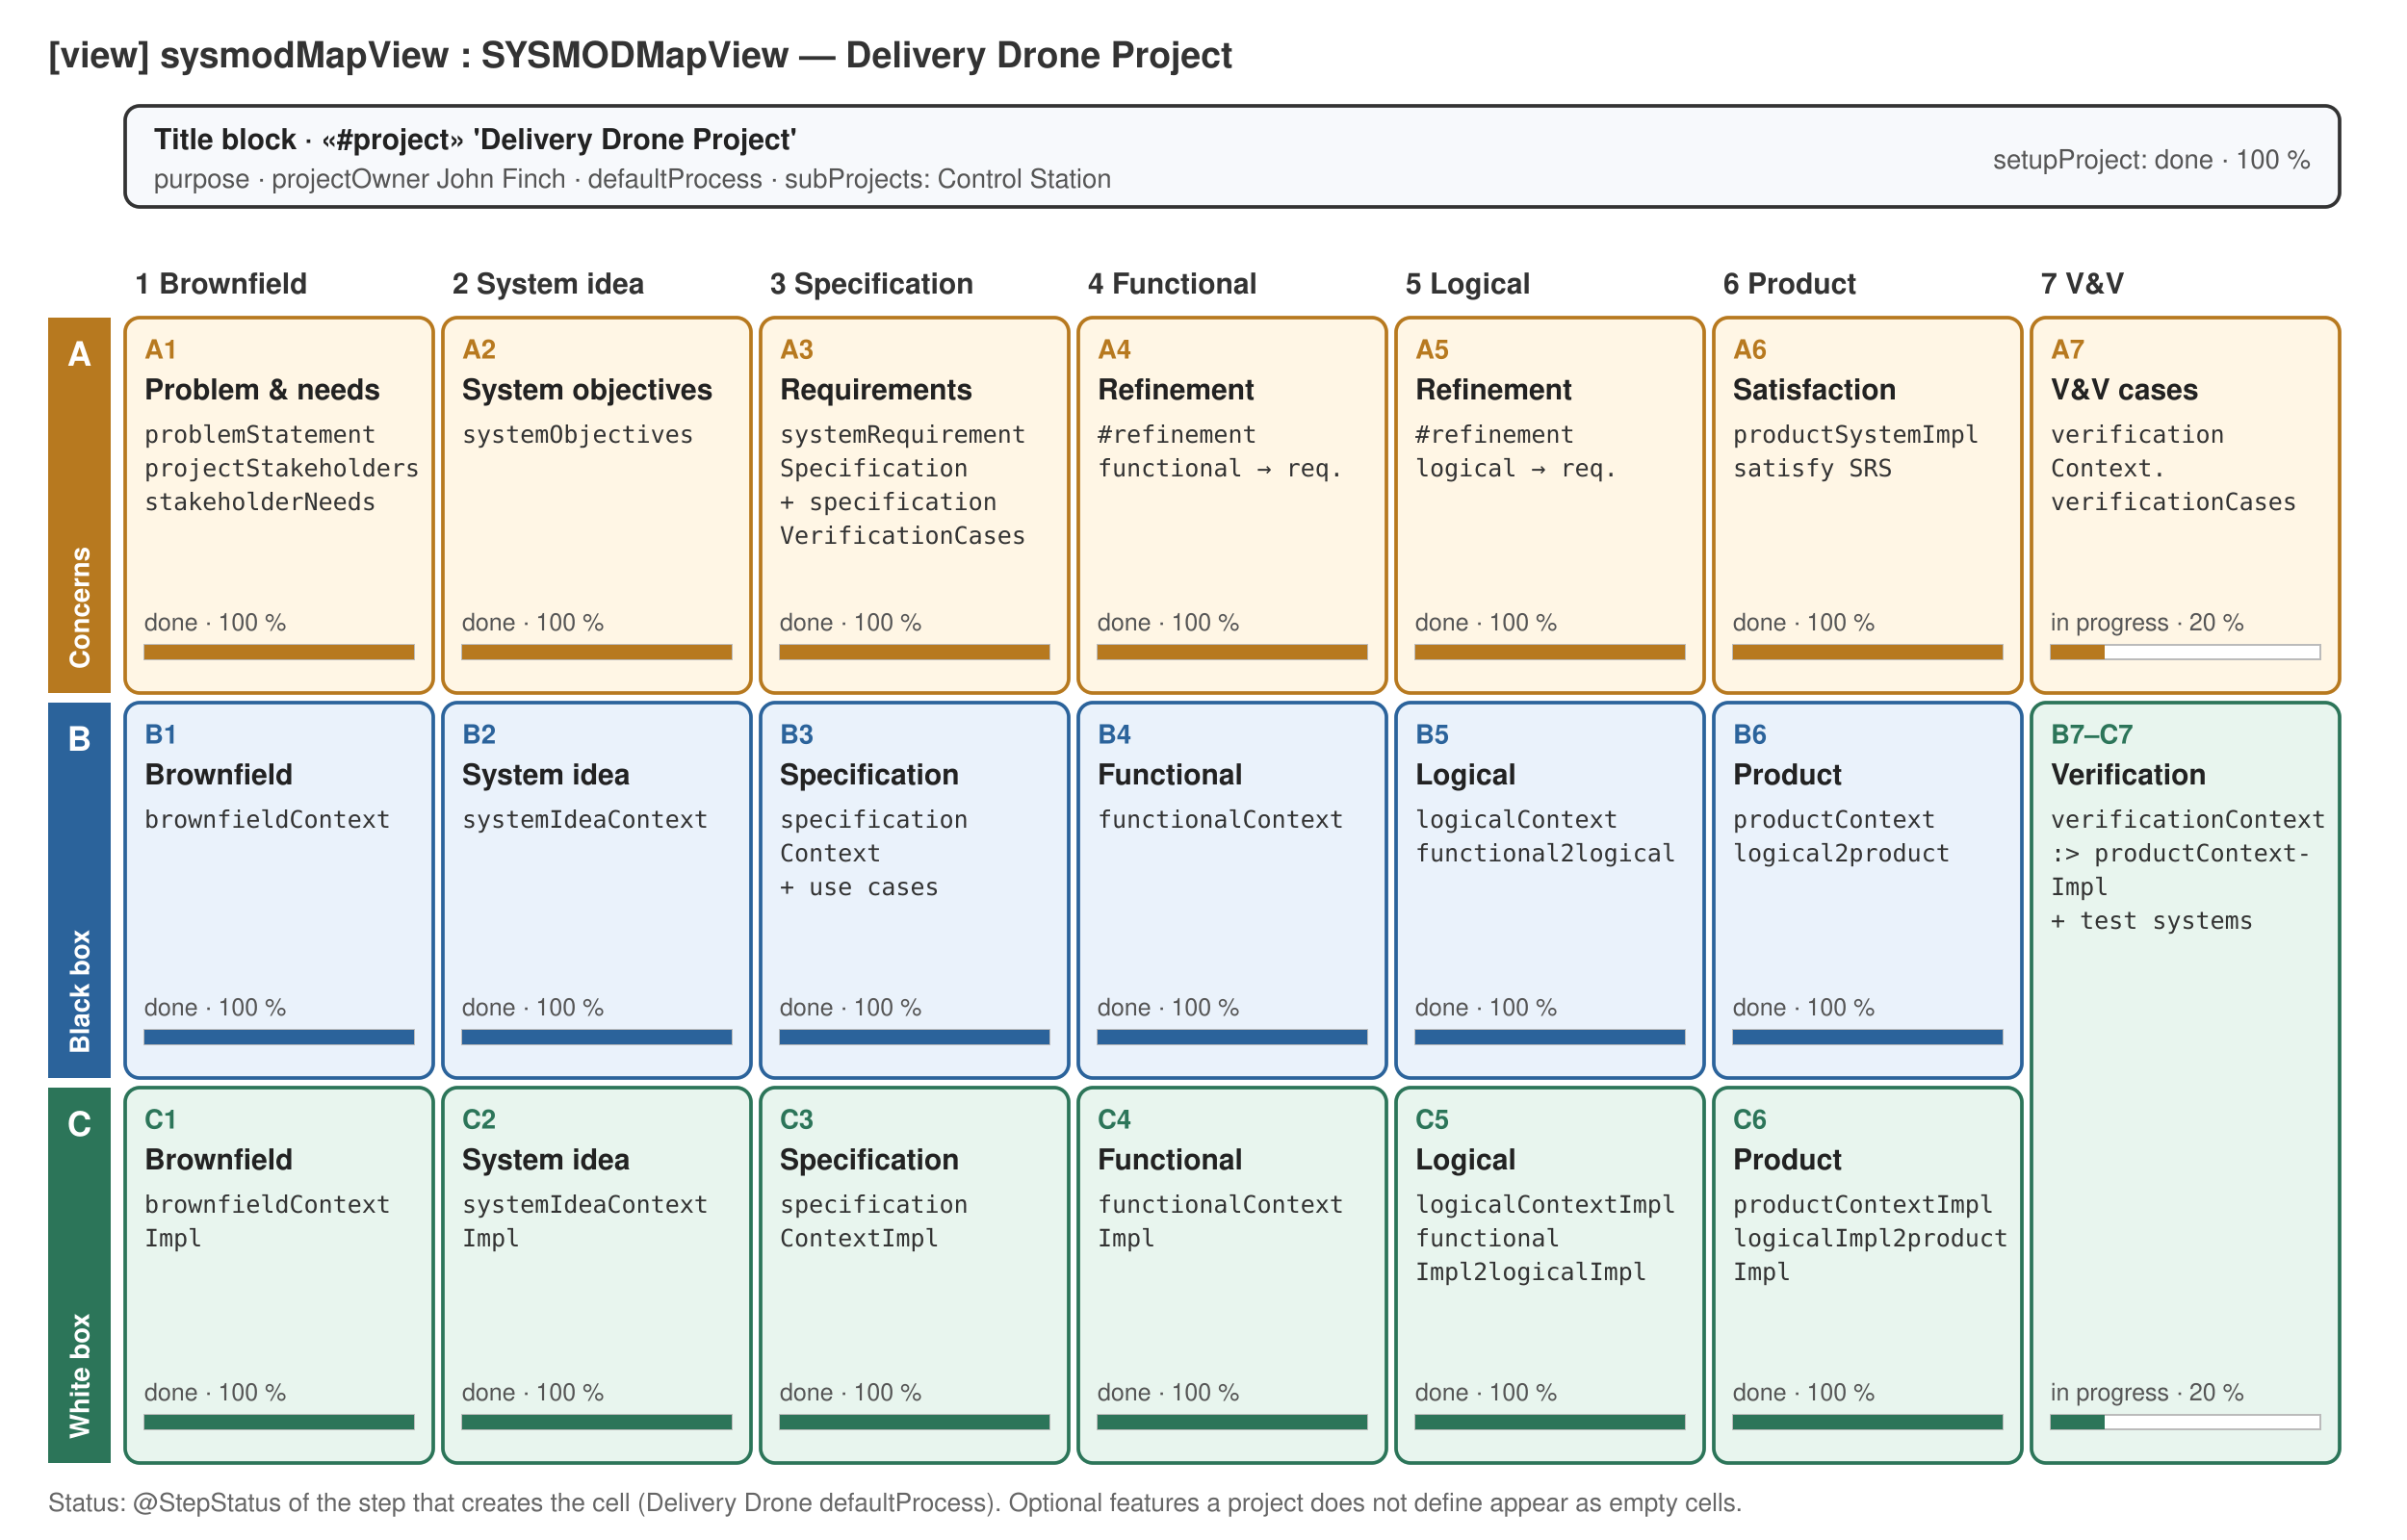
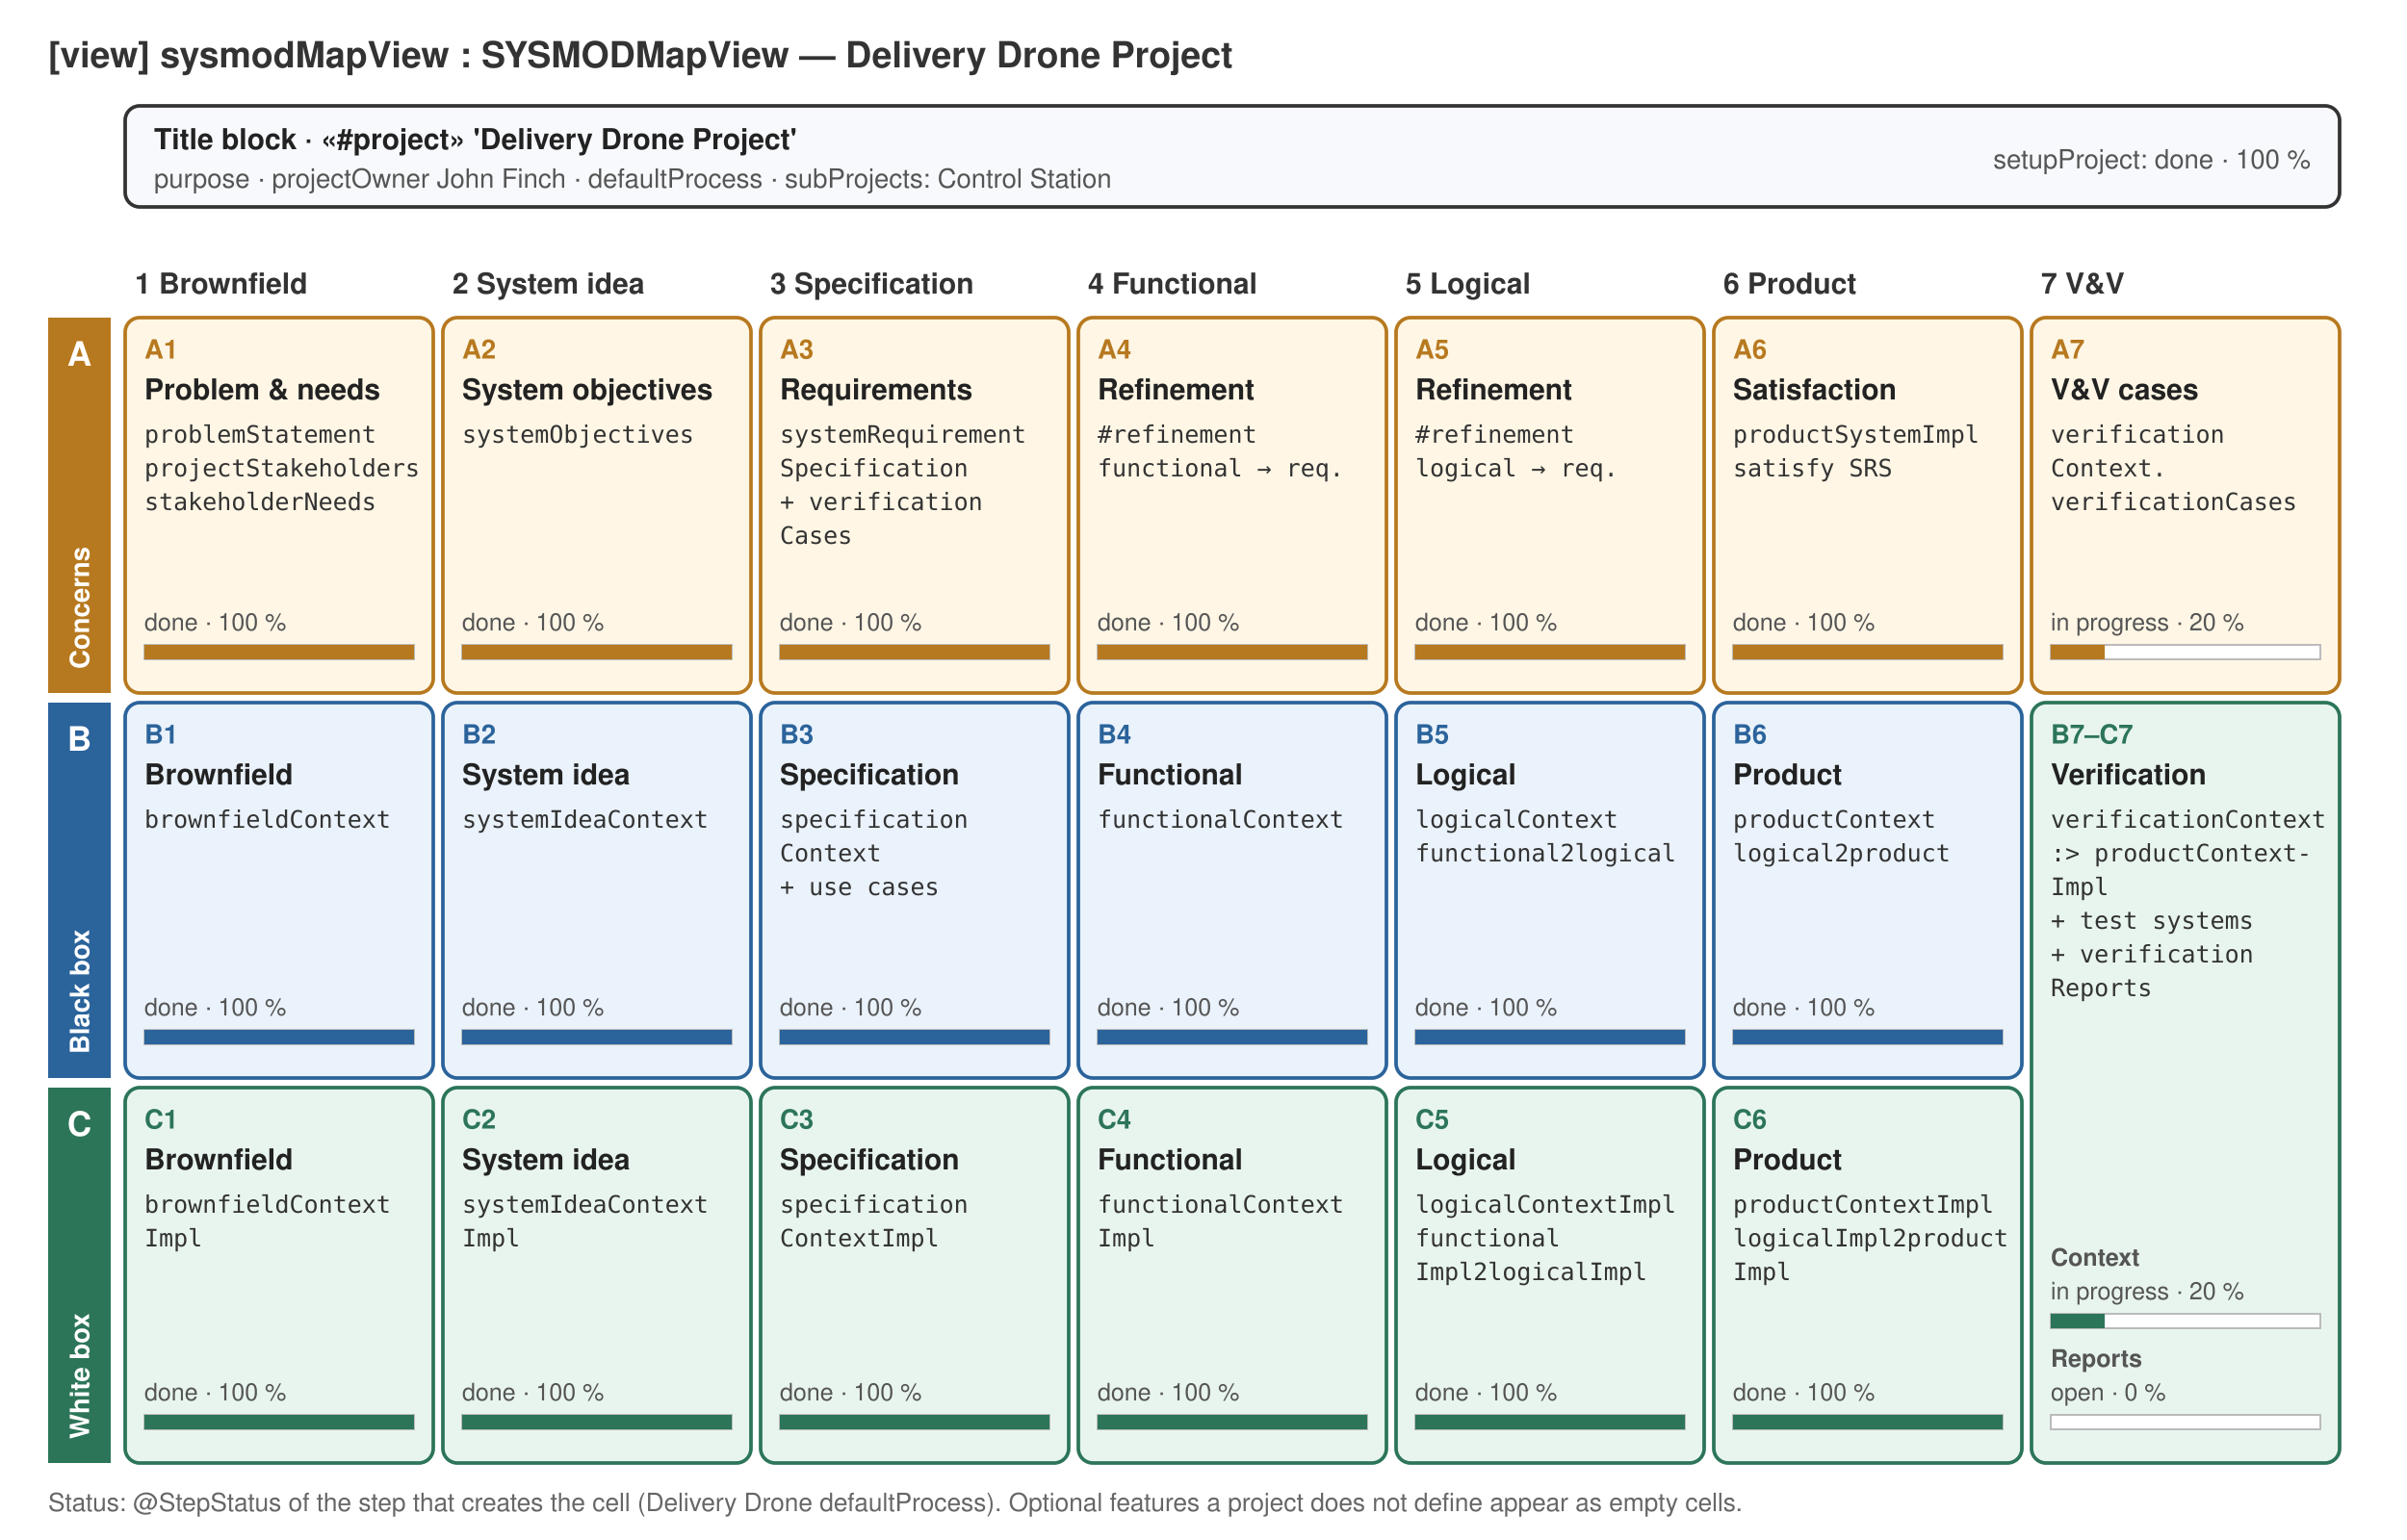
<svg xmlns="http://www.w3.org/2000/svg" width="1000" height="640" viewBox="0 0 1000 640" font-family="Segoe UI, Helvetica, Arial, sans-serif">
  <rect width="1000" height="640" fill="#ffffff" />
  <text x="20" y="28" font-size="15" font-weight="600" fill="#333">[view] sysmodMapView : SYSMODMapView — Delivery Drone Project</text>
  <rect x="52" y="44" width="920" height="42" rx="6" fill="#f7f9fc" stroke="#333" stroke-width="1.5" />
  <text x="64" y="62" font-size="12" font-weight="600" fill="#222">Title block · «#project» 'Delivery Drone Project'</text>
  <text x="64" y="78" font-size="11" fill="#555">purpose · projectOwner John Finch · defaultProcess · subProjects: Control Station</text>
  <text x="960" y="70" font-size="11" fill="#555" text-anchor="end">setupProject: done · 100 %</text>
  <text x="56" y="122" font-size="12" font-weight="600" fill="#333">1 Brownfield</text>
  <text x="188" y="122" font-size="12" font-weight="600" fill="#333">2 System idea</text>
  <text x="320" y="122" font-size="12" font-weight="600" fill="#333">3 Specification</text>
  <text x="452" y="122" font-size="12" font-weight="600" fill="#333">4 Functional</text>
  <text x="584" y="122" font-size="12" font-weight="600" fill="#333">5 Logical</text>
  <text x="716" y="122" font-size="12" font-weight="600" fill="#333">6 Product</text>
  <text x="848" y="122" font-size="12" font-weight="600" fill="#333">7 V&amp;V</text>
  <rect x="20" y="132" width="26" height="156" fill="#b7791f" />
  <text x="33" y="152" font-size="14" font-weight="700" fill="#ffffff" text-anchor="middle">A</text>
  <text transform="translate(37 278) rotate(-90)" font-size="11" font-weight="600" fill="#ffffff">Concerns</text>
  <rect x="52" y="132" width="128" height="156" rx="6" fill="#fff6e5" stroke="#b7791f" stroke-width="1.5" />
  <text x="60" y="149" font-size="11" font-weight="700" fill="#b7791f">A1</text>
  <text x="60" y="166" font-size="12" font-weight="600" fill="#222">Problem &amp; needs</text>
  <text x="60" y="184" font-size="10" font-family="Consolas, Menlo, monospace" fill="#333">problemStatement</text>
  <text x="60" y="198" font-size="10" font-family="Consolas, Menlo, monospace" fill="#333">projectStakeholders</text>
  <text x="60" y="212" font-size="10" font-family="Consolas, Menlo, monospace" fill="#333">stakeholderNeeds</text>
  <text x="60" y="262" font-size="10" fill="#555">done · 100 %</text>
  <rect x="60" y="268" width="112" height="6" fill="#ffffff" stroke="#bbb" stroke-width="0.8" />
  <rect x="60" y="268" width="112.0" height="6" fill="#b7791f" />
  <rect x="184" y="132" width="128" height="156" rx="6" fill="#fff6e5" stroke="#b7791f" stroke-width="1.5" />
  <text x="192" y="149" font-size="11" font-weight="700" fill="#b7791f">A2</text>
  <text x="192" y="166" font-size="12" font-weight="600" fill="#222">System objectives</text>
  <text x="192" y="184" font-size="10" font-family="Consolas, Menlo, monospace" fill="#333">systemObjectives</text>
  <text x="192" y="262" font-size="10" fill="#555">done · 100 %</text>
  <rect x="192" y="268" width="112" height="6" fill="#ffffff" stroke="#bbb" stroke-width="0.8" />
  <rect x="192" y="268" width="112.0" height="6" fill="#b7791f" />
  <rect x="316" y="132" width="128" height="156" rx="6" fill="#fff6e5" stroke="#b7791f" stroke-width="1.5" />
  <text x="324" y="149" font-size="11" font-weight="700" fill="#b7791f">A3</text>
  <text x="324" y="166" font-size="12" font-weight="600" fill="#222">Requirements</text>
  <text x="324" y="184" font-size="10" font-family="Consolas, Menlo, monospace" fill="#333">systemRequirement</text>
  <text x="324" y="198" font-size="10" font-family="Consolas, Menlo, monospace" fill="#333">Specification</text>
-   <text x="324" y="212" font-size="10" font-family="Consolas, Menlo, monospace" fill="#333">+ specification</text>
-   <text x="324" y="226" font-size="10" font-family="Consolas, Menlo, monospace" fill="#333">VerificationCases</text>
+   <text x="324" y="212" font-size="10" font-family="Consolas, Menlo, monospace" fill="#333">+ verification</text>
+   <text x="324" y="226" font-size="10" font-family="Consolas, Menlo, monospace" fill="#333">Cases</text>
  <text x="324" y="262" font-size="10" fill="#555">done · 100 %</text>
  <rect x="324" y="268" width="112" height="6" fill="#ffffff" stroke="#bbb" stroke-width="0.8" />
  <rect x="324" y="268" width="112.0" height="6" fill="#b7791f" />
  <rect x="448" y="132" width="128" height="156" rx="6" fill="#fff6e5" stroke="#b7791f" stroke-width="1.5" />
  <text x="456" y="149" font-size="11" font-weight="700" fill="#b7791f">A4</text>
  <text x="456" y="166" font-size="12" font-weight="600" fill="#222">Refinement</text>
  <text x="456" y="184" font-size="10" font-family="Consolas, Menlo, monospace" fill="#333">#refinement</text>
  <text x="456" y="198" font-size="10" font-family="Consolas, Menlo, monospace" fill="#333">functional → req.</text>
  <text x="456" y="262" font-size="10" fill="#555">done · 100 %</text>
  <rect x="456" y="268" width="112" height="6" fill="#ffffff" stroke="#bbb" stroke-width="0.8" />
  <rect x="456" y="268" width="112.0" height="6" fill="#b7791f" />
  <rect x="580" y="132" width="128" height="156" rx="6" fill="#fff6e5" stroke="#b7791f" stroke-width="1.5" />
  <text x="588" y="149" font-size="11" font-weight="700" fill="#b7791f">A5</text>
  <text x="588" y="166" font-size="12" font-weight="600" fill="#222">Refinement</text>
  <text x="588" y="184" font-size="10" font-family="Consolas, Menlo, monospace" fill="#333">#refinement</text>
  <text x="588" y="198" font-size="10" font-family="Consolas, Menlo, monospace" fill="#333">logical → req.</text>
  <text x="588" y="262" font-size="10" fill="#555">done · 100 %</text>
  <rect x="588" y="268" width="112" height="6" fill="#ffffff" stroke="#bbb" stroke-width="0.8" />
  <rect x="588" y="268" width="112.0" height="6" fill="#b7791f" />
  <rect x="712" y="132" width="128" height="156" rx="6" fill="#fff6e5" stroke="#b7791f" stroke-width="1.5" />
  <text x="720" y="149" font-size="11" font-weight="700" fill="#b7791f">A6</text>
  <text x="720" y="166" font-size="12" font-weight="600" fill="#222">Satisfaction</text>
  <text x="720" y="184" font-size="10" font-family="Consolas, Menlo, monospace" fill="#333">productSystemImpl</text>
  <text x="720" y="198" font-size="10" font-family="Consolas, Menlo, monospace" fill="#333">satisfy SRS</text>
  <text x="720" y="262" font-size="10" fill="#555">done · 100 %</text>
  <rect x="720" y="268" width="112" height="6" fill="#ffffff" stroke="#bbb" stroke-width="0.8" />
  <rect x="720" y="268" width="112.0" height="6" fill="#b7791f" />
  <rect x="844" y="132" width="128" height="156" rx="6" fill="#fff6e5" stroke="#b7791f" stroke-width="1.5" />
  <text x="852" y="149" font-size="11" font-weight="700" fill="#b7791f">A7</text>
  <text x="852" y="166" font-size="12" font-weight="600" fill="#222">V&amp;V cases</text>
  <text x="852" y="184" font-size="10" font-family="Consolas, Menlo, monospace" fill="#333">verification</text>
  <text x="852" y="198" font-size="10" font-family="Consolas, Menlo, monospace" fill="#333">Context.</text>
  <text x="852" y="212" font-size="10" font-family="Consolas, Menlo, monospace" fill="#333">verificationCases</text>
  <text x="852" y="262" font-size="10" fill="#555">in progress · 20 %</text>
  <rect x="852" y="268" width="112" height="6" fill="#ffffff" stroke="#bbb" stroke-width="0.8" />
  <rect x="852" y="268" width="22.4" height="6" fill="#b7791f" />
  <rect x="20" y="292" width="26" height="156" fill="#2b639b" />
  <text x="33" y="312" font-size="14" font-weight="700" fill="#ffffff" text-anchor="middle">B</text>
  <text transform="translate(37 438) rotate(-90)" font-size="11" font-weight="600" fill="#ffffff">Black box</text>
  <rect x="52" y="292" width="128" height="156" rx="6" fill="#eaf2fb" stroke="#2b639b" stroke-width="1.5" />
  <text x="60" y="309" font-size="11" font-weight="700" fill="#2b639b">B1</text>
  <text x="60" y="326" font-size="12" font-weight="600" fill="#222">Brownfield</text>
  <text x="60" y="344" font-size="10" font-family="Consolas, Menlo, monospace" fill="#333">brownfieldContext</text>
  <text x="60" y="422" font-size="10" fill="#555">done · 100 %</text>
  <rect x="60" y="428" width="112" height="6" fill="#ffffff" stroke="#bbb" stroke-width="0.8" />
  <rect x="60" y="428" width="112.0" height="6" fill="#2b639b" />
  <rect x="184" y="292" width="128" height="156" rx="6" fill="#eaf2fb" stroke="#2b639b" stroke-width="1.5" />
  <text x="192" y="309" font-size="11" font-weight="700" fill="#2b639b">B2</text>
  <text x="192" y="326" font-size="12" font-weight="600" fill="#222">System idea</text>
  <text x="192" y="344" font-size="10" font-family="Consolas, Menlo, monospace" fill="#333">systemIdeaContext</text>
  <text x="192" y="422" font-size="10" fill="#555">done · 100 %</text>
  <rect x="192" y="428" width="112" height="6" fill="#ffffff" stroke="#bbb" stroke-width="0.8" />
  <rect x="192" y="428" width="112.0" height="6" fill="#2b639b" />
  <rect x="316" y="292" width="128" height="156" rx="6" fill="#eaf2fb" stroke="#2b639b" stroke-width="1.5" />
  <text x="324" y="309" font-size="11" font-weight="700" fill="#2b639b">B3</text>
  <text x="324" y="326" font-size="12" font-weight="600" fill="#222">Specification</text>
  <text x="324" y="344" font-size="10" font-family="Consolas, Menlo, monospace" fill="#333">specification</text>
  <text x="324" y="358" font-size="10" font-family="Consolas, Menlo, monospace" fill="#333">Context</text>
  <text x="324" y="372" font-size="10" font-family="Consolas, Menlo, monospace" fill="#333">+ use cases</text>
  <text x="324" y="422" font-size="10" fill="#555">done · 100 %</text>
  <rect x="324" y="428" width="112" height="6" fill="#ffffff" stroke="#bbb" stroke-width="0.8" />
  <rect x="324" y="428" width="112.0" height="6" fill="#2b639b" />
  <rect x="448" y="292" width="128" height="156" rx="6" fill="#eaf2fb" stroke="#2b639b" stroke-width="1.5" />
  <text x="456" y="309" font-size="11" font-weight="700" fill="#2b639b">B4</text>
  <text x="456" y="326" font-size="12" font-weight="600" fill="#222">Functional</text>
  <text x="456" y="344" font-size="10" font-family="Consolas, Menlo, monospace" fill="#333">functionalContext</text>
  <text x="456" y="422" font-size="10" fill="#555">done · 100 %</text>
  <rect x="456" y="428" width="112" height="6" fill="#ffffff" stroke="#bbb" stroke-width="0.8" />
  <rect x="456" y="428" width="112.0" height="6" fill="#2b639b" />
  <rect x="580" y="292" width="128" height="156" rx="6" fill="#eaf2fb" stroke="#2b639b" stroke-width="1.5" />
  <text x="588" y="309" font-size="11" font-weight="700" fill="#2b639b">B5</text>
  <text x="588" y="326" font-size="12" font-weight="600" fill="#222">Logical</text>
  <text x="588" y="344" font-size="10" font-family="Consolas, Menlo, monospace" fill="#333">logicalContext</text>
  <text x="588" y="358" font-size="10" font-family="Consolas, Menlo, monospace" fill="#333">functional2logical</text>
  <text x="588" y="422" font-size="10" fill="#555">done · 100 %</text>
  <rect x="588" y="428" width="112" height="6" fill="#ffffff" stroke="#bbb" stroke-width="0.8" />
  <rect x="588" y="428" width="112.0" height="6" fill="#2b639b" />
  <rect x="712" y="292" width="128" height="156" rx="6" fill="#eaf2fb" stroke="#2b639b" stroke-width="1.5" />
  <text x="720" y="309" font-size="11" font-weight="700" fill="#2b639b">B6</text>
  <text x="720" y="326" font-size="12" font-weight="600" fill="#222">Product</text>
  <text x="720" y="344" font-size="10" font-family="Consolas, Menlo, monospace" fill="#333">productContext</text>
  <text x="720" y="358" font-size="10" font-family="Consolas, Menlo, monospace" fill="#333">logical2product</text>
  <text x="720" y="422" font-size="10" fill="#555">done · 100 %</text>
  <rect x="720" y="428" width="112" height="6" fill="#ffffff" stroke="#bbb" stroke-width="0.8" />
  <rect x="720" y="428" width="112.0" height="6" fill="#2b639b" />
  <rect x="844" y="292" width="128" height="316" rx="6" fill="#e8f5ee" stroke="#2c7559" stroke-width="1.5" />
  <text x="852" y="309" font-size="11" font-weight="700" fill="#2c7559">B7–C7</text>
  <text x="852" y="326" font-size="12" font-weight="600" fill="#222">Verification</text>
  <text x="852" y="344" font-size="10" font-family="Consolas, Menlo, monospace" fill="#333">verificationContext</text>
  <text x="852" y="358" font-size="10" font-family="Consolas, Menlo, monospace" fill="#333">:&gt; productContext-</text>
  <text x="852" y="372" font-size="10" font-family="Consolas, Menlo, monospace" fill="#333">Impl</text>
  <text x="852" y="386" font-size="10" font-family="Consolas, Menlo, monospace" fill="#333">+ test systems</text>
-   <text x="852" y="582" font-size="10" fill="#555">in progress · 20 %</text>
+   <text x="852" y="400" font-size="10" font-family="Consolas, Menlo, monospace" fill="#333">+ verification</text>
+   <text x="852" y="414" font-size="10" font-family="Consolas, Menlo, monospace" fill="#333">Reports</text>
+   <text x="852" y="526" font-size="10" font-weight="600" fill="#555">Context</text>
+   <text x="852" y="540" font-size="10" fill="#555">in progress · 20 %</text>
+   <rect x="852" y="546" width="112" height="6" fill="#ffffff" stroke="#bbb" stroke-width="0.8" />
+   <rect x="852" y="546" width="22.4" height="6" fill="#2c7559" />
+   <text x="852" y="568" font-size="10" font-weight="600" fill="#555">Reports</text>
+   <text x="852" y="582" font-size="10" fill="#555">open · 0 %</text>
  <rect x="852" y="588" width="112" height="6" fill="#ffffff" stroke="#bbb" stroke-width="0.8" />
-   <rect x="852" y="588" width="22.4" height="6" fill="#2c7559" />
  <rect x="20" y="452" width="26" height="156" fill="#2c7559" />
  <text x="33" y="472" font-size="14" font-weight="700" fill="#ffffff" text-anchor="middle">C</text>
  <text transform="translate(37 598) rotate(-90)" font-size="11" font-weight="600" fill="#ffffff">White box</text>
  <rect x="52" y="452" width="128" height="156" rx="6" fill="#e8f5ee" stroke="#2c7559" stroke-width="1.5" />
  <text x="60" y="469" font-size="11" font-weight="700" fill="#2c7559">C1</text>
  <text x="60" y="486" font-size="12" font-weight="600" fill="#222">Brownfield</text>
  <text x="60" y="504" font-size="10" font-family="Consolas, Menlo, monospace" fill="#333">brownfieldContext</text>
  <text x="60" y="518" font-size="10" font-family="Consolas, Menlo, monospace" fill="#333">Impl</text>
  <text x="60" y="582" font-size="10" fill="#555">done · 100 %</text>
  <rect x="60" y="588" width="112" height="6" fill="#ffffff" stroke="#bbb" stroke-width="0.8" />
  <rect x="60" y="588" width="112.0" height="6" fill="#2c7559" />
  <rect x="184" y="452" width="128" height="156" rx="6" fill="#e8f5ee" stroke="#2c7559" stroke-width="1.5" />
  <text x="192" y="469" font-size="11" font-weight="700" fill="#2c7559">C2</text>
  <text x="192" y="486" font-size="12" font-weight="600" fill="#222">System idea</text>
  <text x="192" y="504" font-size="10" font-family="Consolas, Menlo, monospace" fill="#333">systemIdeaContext</text>
  <text x="192" y="518" font-size="10" font-family="Consolas, Menlo, monospace" fill="#333">Impl</text>
  <text x="192" y="582" font-size="10" fill="#555">done · 100 %</text>
  <rect x="192" y="588" width="112" height="6" fill="#ffffff" stroke="#bbb" stroke-width="0.8" />
  <rect x="192" y="588" width="112.0" height="6" fill="#2c7559" />
  <rect x="316" y="452" width="128" height="156" rx="6" fill="#e8f5ee" stroke="#2c7559" stroke-width="1.5" />
  <text x="324" y="469" font-size="11" font-weight="700" fill="#2c7559">C3</text>
  <text x="324" y="486" font-size="12" font-weight="600" fill="#222">Specification</text>
  <text x="324" y="504" font-size="10" font-family="Consolas, Menlo, monospace" fill="#333">specification</text>
  <text x="324" y="518" font-size="10" font-family="Consolas, Menlo, monospace" fill="#333">ContextImpl</text>
  <text x="324" y="582" font-size="10" fill="#555">done · 100 %</text>
  <rect x="324" y="588" width="112" height="6" fill="#ffffff" stroke="#bbb" stroke-width="0.8" />
  <rect x="324" y="588" width="112.0" height="6" fill="#2c7559" />
  <rect x="448" y="452" width="128" height="156" rx="6" fill="#e8f5ee" stroke="#2c7559" stroke-width="1.5" />
  <text x="456" y="469" font-size="11" font-weight="700" fill="#2c7559">C4</text>
  <text x="456" y="486" font-size="12" font-weight="600" fill="#222">Functional</text>
  <text x="456" y="504" font-size="10" font-family="Consolas, Menlo, monospace" fill="#333">functionalContext</text>
  <text x="456" y="518" font-size="10" font-family="Consolas, Menlo, monospace" fill="#333">Impl</text>
  <text x="456" y="582" font-size="10" fill="#555">done · 100 %</text>
  <rect x="456" y="588" width="112" height="6" fill="#ffffff" stroke="#bbb" stroke-width="0.8" />
  <rect x="456" y="588" width="112.0" height="6" fill="#2c7559" />
  <rect x="580" y="452" width="128" height="156" rx="6" fill="#e8f5ee" stroke="#2c7559" stroke-width="1.5" />
  <text x="588" y="469" font-size="11" font-weight="700" fill="#2c7559">C5</text>
  <text x="588" y="486" font-size="12" font-weight="600" fill="#222">Logical</text>
  <text x="588" y="504" font-size="10" font-family="Consolas, Menlo, monospace" fill="#333">logicalContextImpl</text>
  <text x="588" y="518" font-size="10" font-family="Consolas, Menlo, monospace" fill="#333">functional</text>
  <text x="588" y="532" font-size="10" font-family="Consolas, Menlo, monospace" fill="#333">Impl2logicalImpl</text>
  <text x="588" y="582" font-size="10" fill="#555">done · 100 %</text>
  <rect x="588" y="588" width="112" height="6" fill="#ffffff" stroke="#bbb" stroke-width="0.8" />
  <rect x="588" y="588" width="112.0" height="6" fill="#2c7559" />
  <rect x="712" y="452" width="128" height="156" rx="6" fill="#e8f5ee" stroke="#2c7559" stroke-width="1.5" />
  <text x="720" y="469" font-size="11" font-weight="700" fill="#2c7559">C6</text>
  <text x="720" y="486" font-size="12" font-weight="600" fill="#222">Product</text>
  <text x="720" y="504" font-size="10" font-family="Consolas, Menlo, monospace" fill="#333">productContextImpl</text>
  <text x="720" y="518" font-size="10" font-family="Consolas, Menlo, monospace" fill="#333">logicalImpl2product</text>
  <text x="720" y="532" font-size="10" font-family="Consolas, Menlo, monospace" fill="#333">Impl</text>
  <text x="720" y="582" font-size="10" fill="#555">done · 100 %</text>
  <rect x="720" y="588" width="112" height="6" fill="#ffffff" stroke="#bbb" stroke-width="0.8" />
  <rect x="720" y="588" width="112.0" height="6" fill="#2c7559" />
  <text x="20" y="628" font-size="10.5" fill="#666">Status: @StepStatus of the step that creates the cell (Delivery Drone defaultProcess). Optional features a project does not define appear as empty cells.</text>
</svg>
